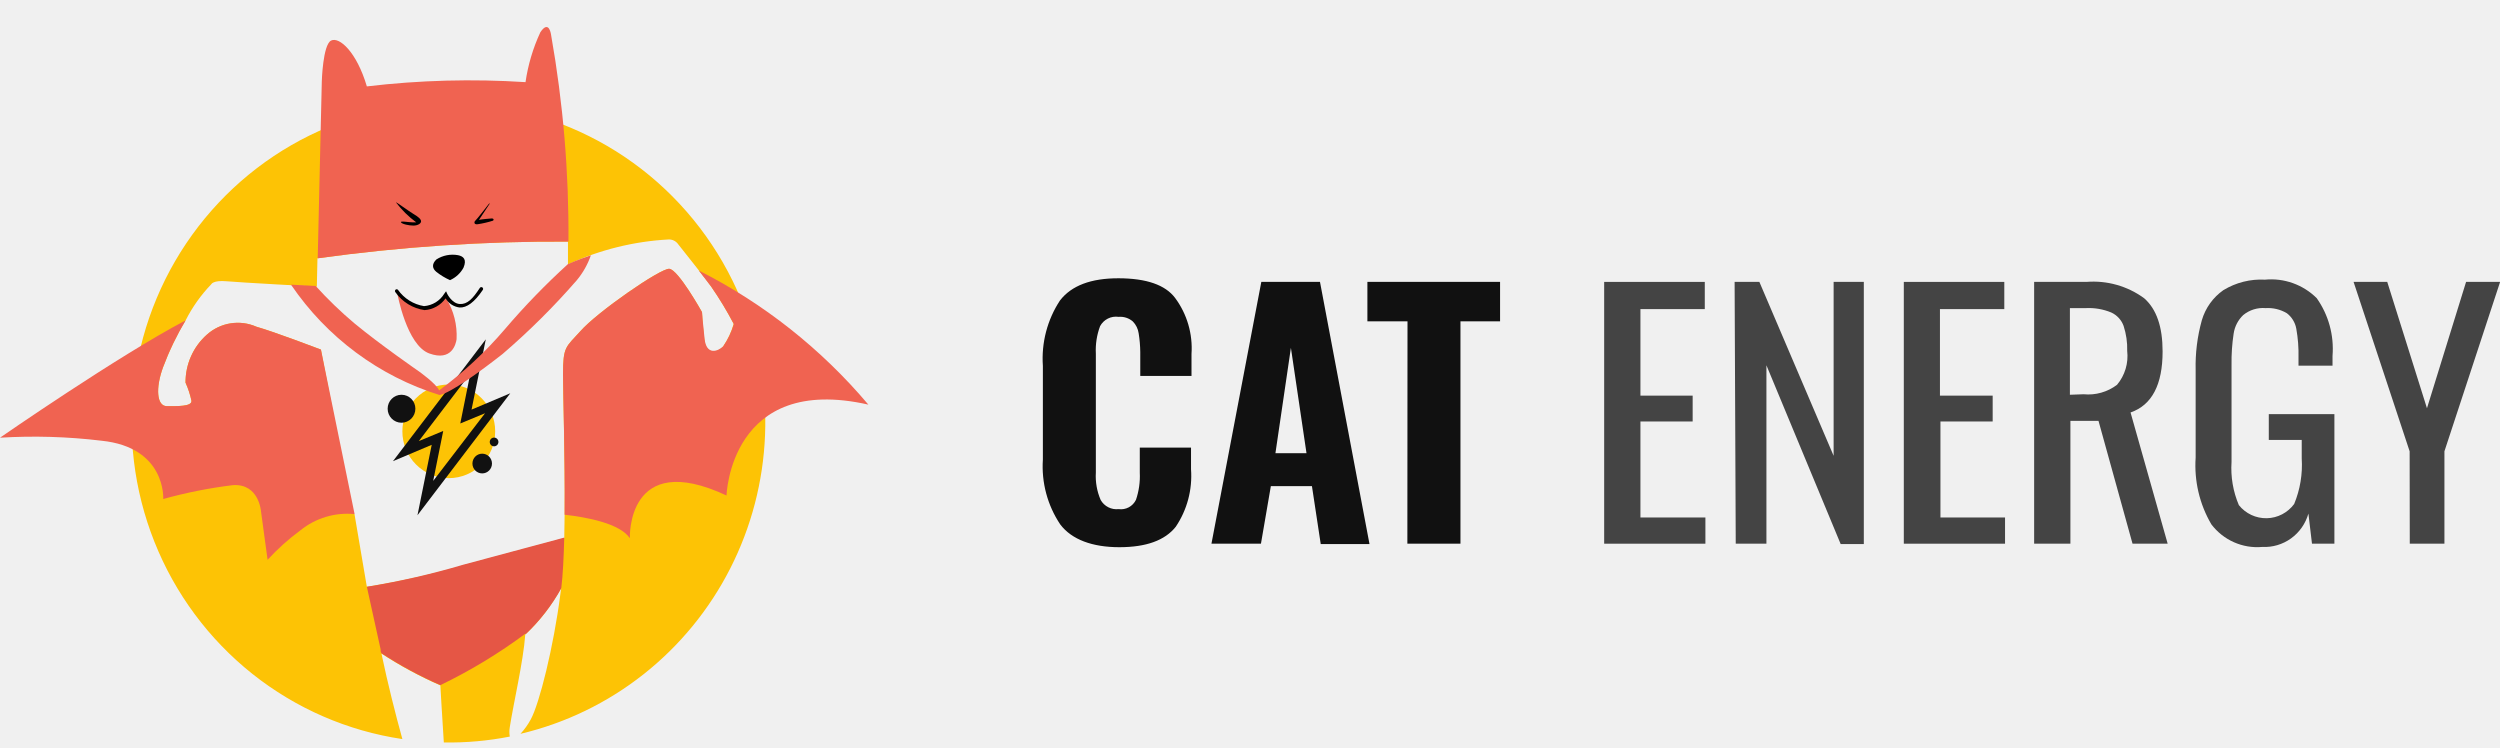
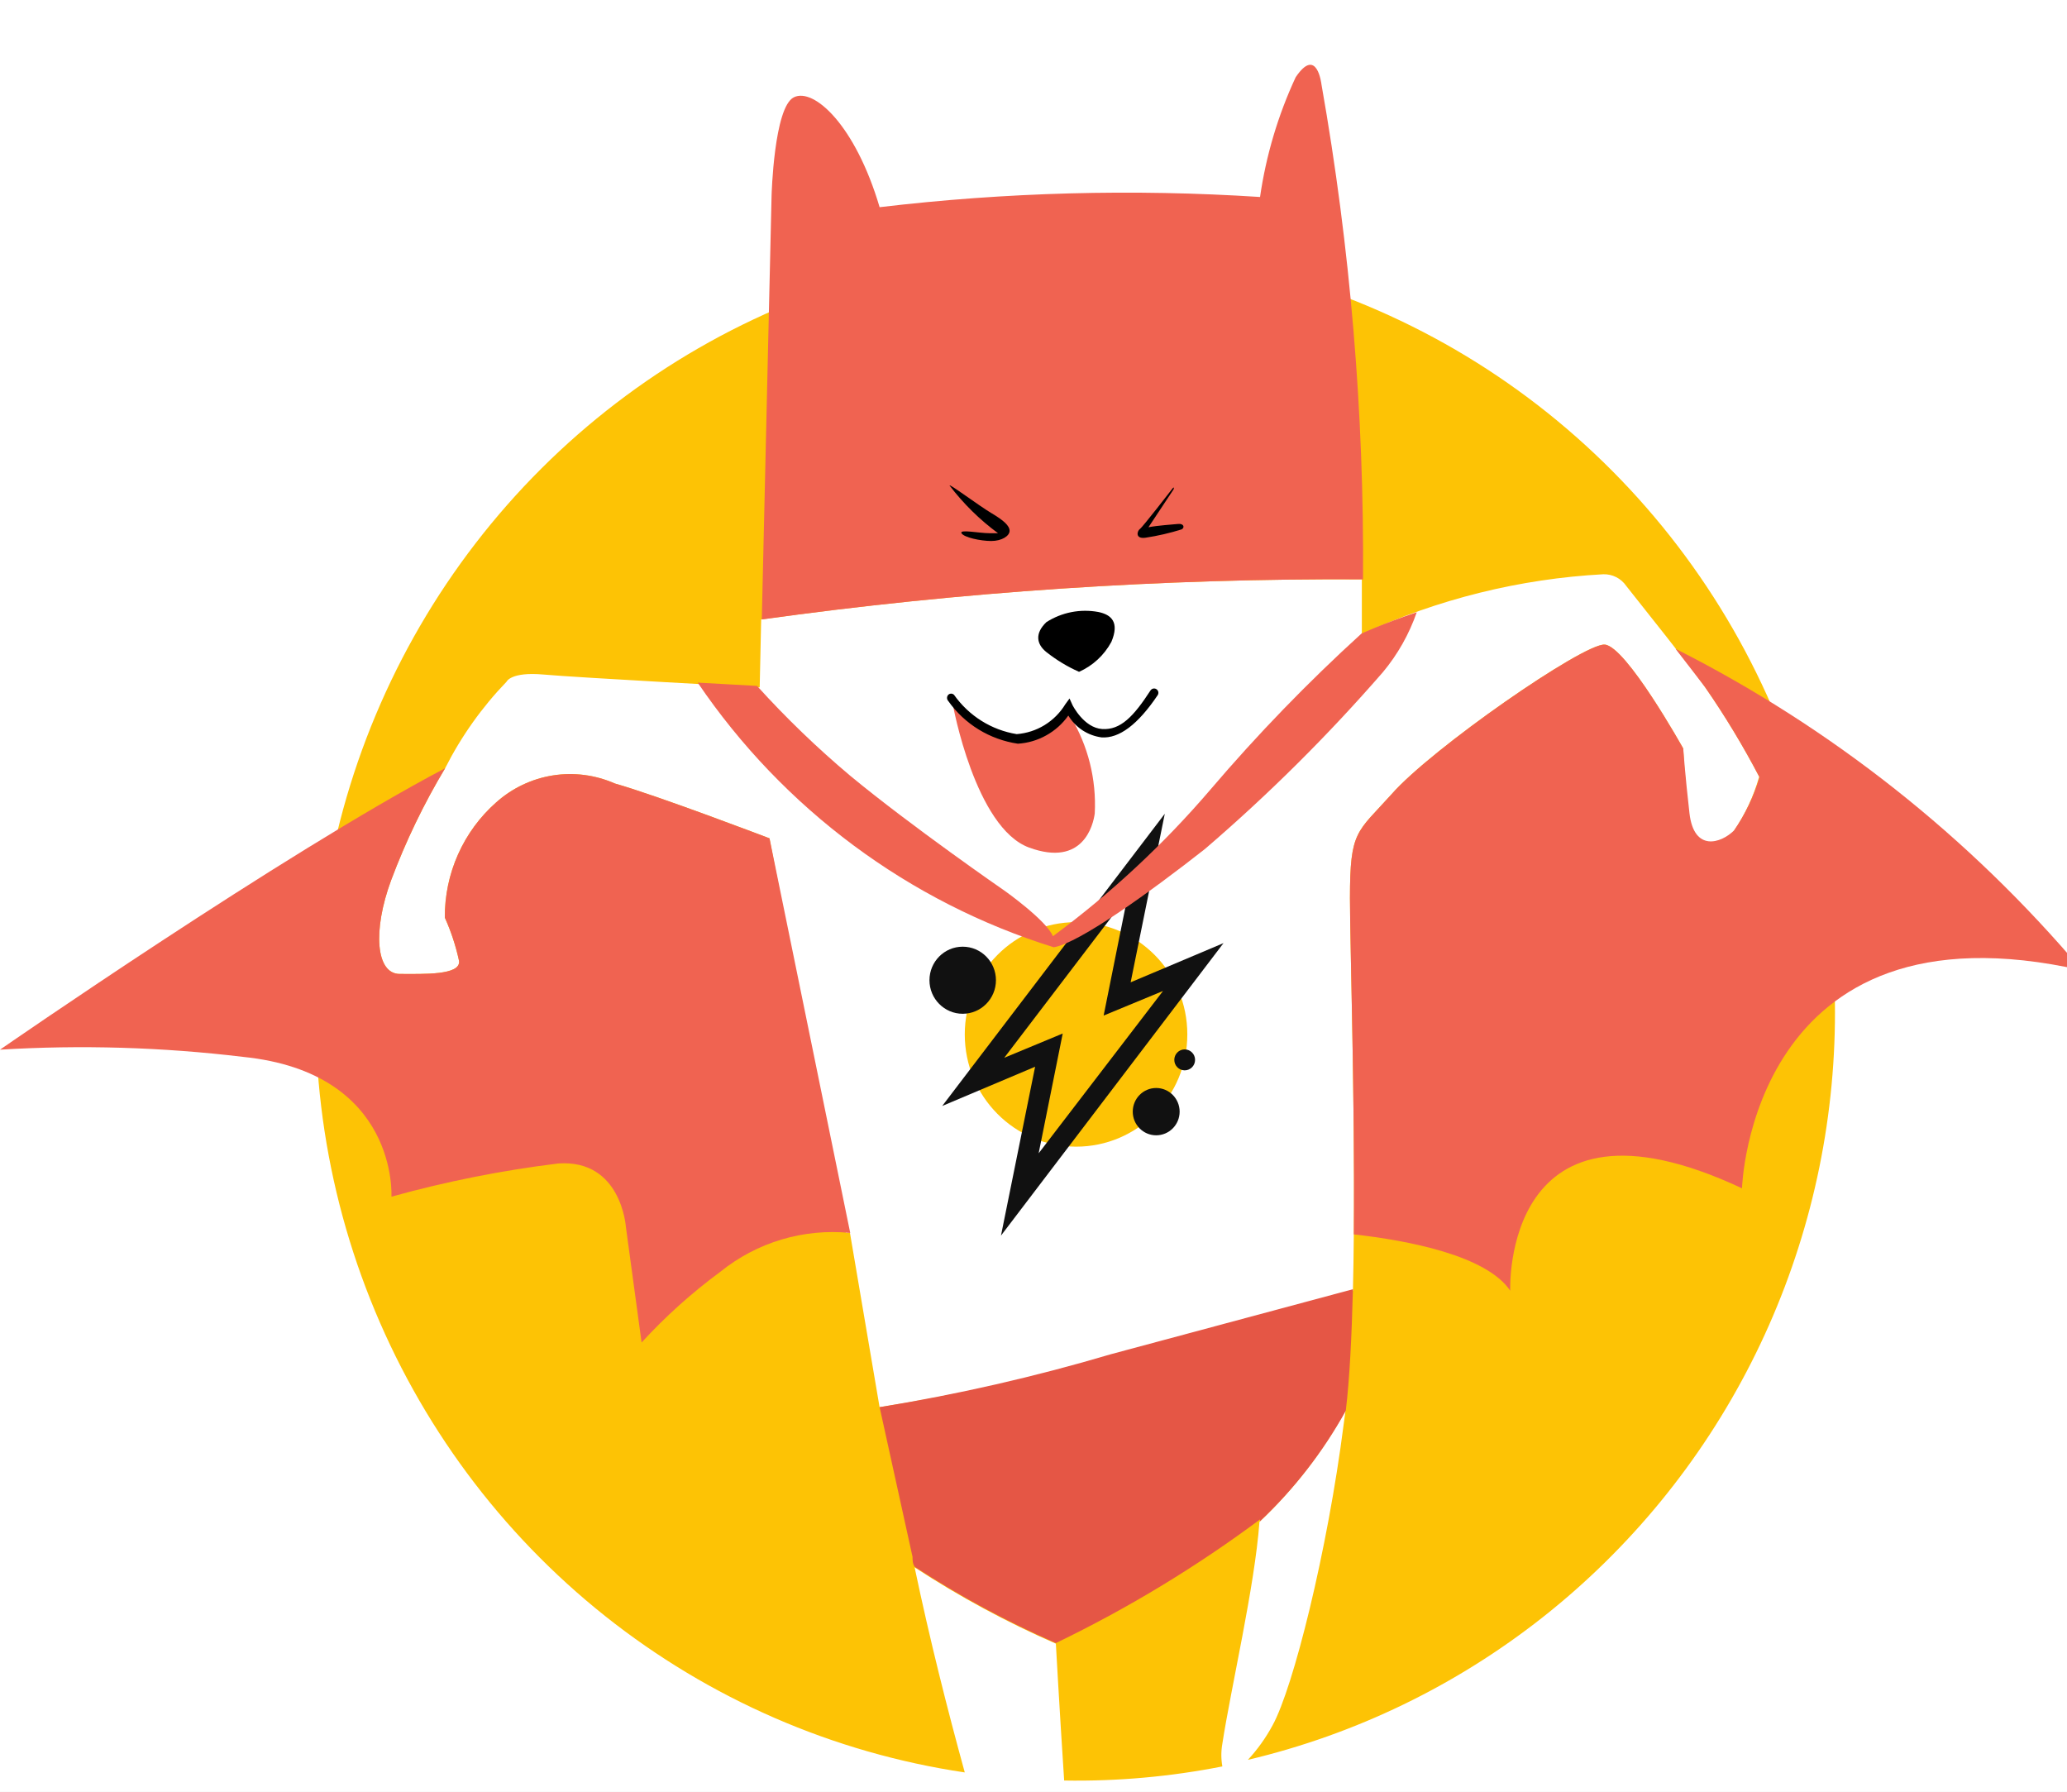
- <svg xmlns="http://www.w3.org/2000/svg" width="174" height="52" viewBox="0 0 174 52" fill="none">
-   <g clip-path="url(#clip0_2403_706)">
-     <path d="M51.582 20.854C50.097 17.265 47.705 14.131 44.646 11.765C41.586 9.399 37.965 7.883 34.143 7.368C30.321 6.853 26.433 7.357 22.865 8.831C19.297 10.304 16.174 12.695 13.807 15.765C11.44 18.835 9.912 22.478 9.376 26.329C8.84 30.18 9.313 34.106 10.75 37.715C12.186 41.324 14.535 44.491 17.562 46.899C20.59 49.307 24.19 50.873 28.005 51.44C27.505 49.624 26.997 47.617 26.549 45.488C27.852 46.34 29.224 47.082 30.649 47.703C30.649 47.703 30.753 49.58 30.89 51.675C32.431 51.701 33.97 51.564 35.482 51.266C35.443 51.048 35.443 50.824 35.482 50.606C35.732 48.981 36.421 46.053 36.559 44.167C37.552 43.23 38.395 42.142 39.057 40.943L39.005 41.326C38.531 45.027 37.541 48.981 36.938 50.076C36.742 50.438 36.502 50.774 36.223 51.075C39.341 50.337 42.263 48.924 44.785 46.934C47.308 44.943 49.372 42.423 50.833 39.548C52.294 36.673 53.118 33.512 53.247 30.284C53.377 27.056 52.808 23.838 51.582 20.854ZM50.316 24.147C49.937 24.521 49.153 24.773 49.023 23.643C48.894 22.514 48.86 21.723 48.86 21.723C48.86 21.723 47.197 18.742 46.577 18.708C45.957 18.673 41.555 21.723 40.392 23.052C39.384 24.173 39.186 24.095 39.186 26.067C39.186 27.553 39.376 33.167 39.272 37.459L32.251 39.345C30.045 39.983 27.801 40.483 25.532 40.839L24.671 35.773H24.55L22.336 24.33C22.336 24.33 19.054 23.078 17.848 22.74C17.282 22.49 16.657 22.408 16.046 22.505C15.436 22.602 14.865 22.874 14.403 23.287C13.931 23.704 13.553 24.218 13.296 24.796C13.039 25.373 12.908 25.999 12.912 26.632C13.095 27.036 13.233 27.459 13.326 27.892C13.369 28.309 12.292 28.266 11.603 28.266C10.914 28.266 10.81 27.015 11.353 25.546C11.777 24.417 12.301 23.329 12.921 22.296C13.387 21.374 13.988 20.527 14.704 19.785C14.704 19.785 14.825 19.49 15.781 19.577C16.737 19.664 22.052 19.95 22.052 19.95L22.095 17.978C27.872 17.173 33.699 16.784 39.531 16.814C39.531 17.344 39.531 17.874 39.531 18.404C41.739 17.387 44.118 16.797 46.542 16.666C46.672 16.663 46.801 16.692 46.917 16.751C47.032 16.81 47.132 16.897 47.206 17.005C47.499 17.378 49.282 19.611 49.489 19.933C50.068 20.768 50.594 21.638 51.065 22.54C50.904 23.11 50.651 23.651 50.316 24.139V24.147Z" fill="#FDC305" />
-     <path d="M48.636 18.829C49.041 19.351 49.394 19.811 49.498 19.95C50.077 20.785 50.603 21.656 51.074 22.557C50.91 23.109 50.66 23.631 50.333 24.104C49.954 24.477 49.17 24.729 49.041 23.6C48.912 22.47 48.86 21.723 48.86 21.723C48.86 21.723 47.198 18.742 46.578 18.708C45.957 18.673 41.555 21.723 40.392 23.052C39.385 24.173 39.186 24.095 39.186 26.067C39.186 27.371 39.333 31.846 39.298 35.825C40.858 35.999 43.149 36.434 43.838 37.459C43.838 37.459 43.588 31.22 50.566 34.487C50.566 34.487 50.807 25.981 60.438 28.162C57.164 24.284 53.151 21.111 48.636 18.829Z" fill="#F06351" />
-     <path d="M39.565 16.814C39.6 11.999 39.197 7.191 38.359 2.45C38.359 2.45 38.23 1.321 37.61 2.242C37.098 3.343 36.75 4.514 36.576 5.717C32.894 5.479 29.198 5.578 25.533 6.013C24.826 3.623 23.62 2.537 23.043 2.824C22.466 3.111 22.397 5.674 22.397 5.674L22.113 17.978C27.896 17.172 33.728 16.783 39.565 16.814Z" fill="#F06351" />
-     <path d="M39.065 40.943C39.177 40.014 39.237 38.78 39.272 37.416L32.252 39.301C30.046 39.955 27.802 40.468 25.533 40.839L26.489 45.184C26.489 45.279 26.489 45.375 26.549 45.47C27.852 46.323 29.224 47.064 30.649 47.686C32.733 46.681 34.717 45.48 36.576 44.097V44.15C37.565 43.217 38.404 42.135 39.065 40.943Z" fill="#E55645" />
-     <path d="M27.566 14.094C27.523 14.007 28.427 14.685 28.78 14.893C29.133 15.102 29.306 15.258 29.306 15.406C29.306 15.554 29.082 15.701 28.772 15.701C28.462 15.701 27.979 15.597 27.91 15.475C27.841 15.354 28.427 15.475 28.72 15.475H28.97C28.439 15.084 27.967 14.619 27.566 14.094Z" fill="black" />
-     <path d="M34.026 14.189C34.026 14.189 33.165 15.302 33.087 15.354C33.01 15.406 32.941 15.649 33.251 15.606C33.607 15.552 33.959 15.471 34.302 15.362C34.397 15.31 34.362 15.189 34.199 15.206C34.035 15.223 33.613 15.249 33.337 15.302L34.069 14.198C34.069 14.198 34.095 14.094 34.026 14.189Z" fill="black" />
-     <path d="M31.322 19.498C31.721 19.321 32.051 19.016 32.26 18.63C32.502 18.056 32.26 17.839 31.881 17.761C31.36 17.665 30.822 17.77 30.374 18.056C30.038 18.378 30.081 18.69 30.374 18.925C30.665 19.155 30.983 19.348 31.322 19.498Z" fill="black" />
-     <path d="M31.011 20.593C30.912 20.79 30.778 20.967 30.615 21.115C30.37 21.314 30.068 21.429 29.754 21.445C29.279 21.492 28.805 21.355 28.427 21.062C28.253 20.96 28.099 20.828 27.971 20.672C27.884 20.577 27.779 20.503 27.66 20.454C27.66 20.454 28.306 24.026 29.874 24.599C31.442 25.172 31.735 23.939 31.778 23.608C31.83 22.62 31.584 21.638 31.072 20.793C31.072 20.532 31.054 20.706 31.011 20.593Z" fill="#F06351" />
-     <path d="M29.547 21.584C29.144 21.525 28.757 21.385 28.409 21.172C28.061 20.958 27.759 20.676 27.523 20.341C27.502 20.317 27.49 20.287 27.49 20.254C27.49 20.222 27.502 20.192 27.523 20.168C27.534 20.156 27.547 20.147 27.562 20.14C27.577 20.134 27.593 20.131 27.609 20.131C27.625 20.131 27.641 20.134 27.655 20.14C27.67 20.147 27.684 20.156 27.695 20.168C27.908 20.469 28.178 20.725 28.491 20.921C28.802 21.116 29.15 21.247 29.512 21.306C29.799 21.284 30.077 21.194 30.323 21.043C30.568 20.892 30.775 20.684 30.925 20.437L31.046 20.272L31.132 20.463C31.132 20.463 31.459 21.123 31.993 21.158C32.527 21.193 32.906 20.793 33.397 20.037C33.416 20.01 33.444 19.99 33.476 19.984C33.509 19.977 33.542 19.984 33.57 20.003C33.597 20.021 33.616 20.05 33.623 20.082C33.629 20.115 33.622 20.149 33.604 20.176C33.03 21.028 32.487 21.436 31.976 21.401C31.779 21.375 31.589 21.304 31.422 21.195C31.255 21.085 31.115 20.939 31.011 20.767C30.843 21.005 30.624 21.201 30.37 21.342C30.117 21.484 29.836 21.566 29.547 21.584Z" fill="black" />
-     <path d="M31.235 33.279C33.019 33.279 34.465 31.821 34.465 30.021C34.465 28.221 33.019 26.763 31.235 26.763C29.451 26.763 28.005 28.221 28.005 30.021C28.005 31.821 29.451 33.279 31.235 33.279Z" fill="#FDC305" />
-     <path d="M35.516 27.371L32.82 28.509L33.811 23.617L27.35 32.098L30.047 30.959L29.056 35.86L35.516 27.371ZM29.151 30.699L32.734 25.998L32.036 29.474L33.759 28.761L30.15 33.471L30.848 29.995L29.151 30.699Z" fill="#111111" />
-     <path d="M27.945 29.422C28.478 29.422 28.91 28.986 28.91 28.448C28.91 27.911 28.478 27.475 27.945 27.475C27.412 27.475 26.98 27.911 26.98 28.448C26.98 28.986 27.412 29.422 27.945 29.422Z" fill="#111111" />
-     <path d="M33.561 32.949C33.937 32.949 34.242 32.642 34.242 32.263C34.242 31.884 33.937 31.576 33.561 31.576C33.185 31.576 32.881 31.884 32.881 32.263C32.881 32.642 33.185 32.949 33.561 32.949Z" fill="#111111" />
-     <path d="M34.388 31.064C34.555 31.064 34.69 30.928 34.69 30.76C34.69 30.592 34.555 30.456 34.388 30.456C34.222 30.456 34.087 30.592 34.087 30.76C34.087 30.928 34.222 31.064 34.388 31.064Z" fill="#111111" />
-     <path d="M39.522 18.386C37.967 19.8 36.503 21.312 35.138 22.913C33.778 24.503 32.243 25.931 30.564 27.171C30.374 26.71 29.159 25.85 29.159 25.85C29.159 25.85 26.454 23.982 24.68 22.514C23.721 21.708 22.817 20.837 21.975 19.907L20.252 19.811C22.739 23.476 26.383 26.183 30.589 27.492C31.33 27.371 33.415 25.868 34.974 24.642C36.819 23.06 38.546 21.344 40.143 19.507C40.572 18.993 40.904 18.404 41.125 17.769C40.143 18.099 39.522 18.386 39.522 18.386Z" fill="#F06351" />
-     <path d="M22.337 24.33C22.337 24.33 19.055 23.078 17.849 22.74C17.282 22.49 16.657 22.408 16.047 22.505C15.436 22.602 14.866 22.874 14.403 23.287C13.931 23.704 13.554 24.218 13.296 24.796C13.039 25.373 12.908 25.999 12.913 26.632C13.095 27.036 13.233 27.459 13.326 27.892C13.369 28.309 12.293 28.266 11.603 28.266C10.914 28.266 10.811 27.015 11.354 25.546C11.777 24.417 12.302 23.329 12.921 22.296C8.227 24.764 0 30.464 0 30.464C2.353 30.321 4.714 30.391 7.055 30.673C11.578 31.133 11.362 34.731 11.362 34.731C12.953 34.288 14.574 33.966 16.212 33.766C18.038 33.645 18.168 35.608 18.168 35.608L18.624 38.962C19.317 38.206 20.082 37.519 20.907 36.912C21.97 36.053 23.324 35.648 24.68 35.782L22.337 24.33Z" fill="#F06351" />
-     <path d="M73.79 36.495C72.903 35.168 72.478 33.581 72.584 31.985V25.468C72.472 23.86 72.89 22.259 73.773 20.915C74.571 19.878 75.935 19.362 77.864 19.368C79.794 19.374 81.1 19.829 81.784 20.732C82.617 21.852 83.023 23.237 82.929 24.634V26.163H79.363V24.503C79.358 24.067 79.321 23.631 79.251 23.2C79.208 22.888 79.066 22.599 78.846 22.375C78.711 22.257 78.553 22.168 78.383 22.113C78.213 22.058 78.034 22.038 77.856 22.053C77.6 22.015 77.339 22.056 77.108 22.173C76.876 22.29 76.686 22.475 76.564 22.705C76.337 23.315 76.237 23.966 76.271 24.616V32.889C76.231 33.544 76.347 34.199 76.607 34.8C76.731 35.017 76.915 35.193 77.137 35.305C77.359 35.418 77.609 35.463 77.856 35.434C78.098 35.469 78.345 35.425 78.562 35.31C78.778 35.195 78.953 35.013 79.062 34.791C79.27 34.18 79.361 33.534 79.329 32.889V31.151H82.895V32.654C83 34.072 82.626 35.483 81.835 36.66C81.077 37.615 79.768 38.085 77.907 38.085C76.047 38.085 74.591 37.563 73.79 36.495Z" fill="#111111" />
-     <path d="M87.788 19.62H91.871L95.317 37.867H91.923L91.311 33.836H88.451L87.762 37.841H84.317L87.788 19.62ZM90.932 31.542L89.847 24.208L88.77 31.542H90.932Z" fill="#111111" />
-     <path d="M97.962 22.366H95.171V19.62H104.405V22.366H101.648V37.841H97.953L97.962 22.366Z" fill="#111111" />
-     <path d="M111.65 19.62H118.653V21.514H114.174V27.536H117.809V29.335H114.174V36.017H118.696V37.841H111.65V19.62Z" fill="#444444" />
-     <path d="M120.729 19.62H122.452L127.62 31.724V19.62H129.722V37.867H128.111L122.943 25.424V37.841H120.807L120.729 19.62Z" fill="#444444" />
-     <path d="M132.505 19.62H139.499V21.514H135.02V27.536H138.69V29.335H135.055V36.017H139.551V37.841H132.505V19.62Z" fill="#444444" />
-     <path d="M141.576 19.62H145.211C146.643 19.504 148.07 19.907 149.234 20.758C150.095 21.514 150.517 22.748 150.517 24.46C150.517 26.777 149.773 28.194 148.286 28.709L150.87 37.841H148.424L146.055 29.291H144.1V37.841H141.576V19.62ZM145.021 27.44C145.851 27.521 146.681 27.286 147.347 26.78C147.618 26.457 147.82 26.081 147.942 25.676C148.063 25.271 148.101 24.846 148.053 24.425C148.071 23.836 147.986 23.248 147.804 22.687C147.73 22.481 147.615 22.291 147.467 22.13C147.319 21.969 147.141 21.839 146.942 21.749C146.383 21.518 145.78 21.414 145.176 21.445H144.065V27.475L145.021 27.44Z" fill="#444444" />
-     <path d="M153.911 36.495C153.088 35.093 152.707 33.471 152.817 31.846V25.763C152.788 24.59 152.933 23.418 153.248 22.288C153.497 21.438 154.026 20.699 154.747 20.194C155.618 19.664 156.626 19.41 157.641 19.464C158.298 19.401 158.961 19.483 159.582 19.705C160.204 19.927 160.771 20.284 161.242 20.75C162.068 21.918 162.459 23.343 162.344 24.773V25.451H159.976V24.886C159.992 24.21 159.94 23.535 159.821 22.87C159.742 22.444 159.509 22.063 159.166 21.801C158.719 21.535 158.202 21.411 157.684 21.445C157.122 21.396 156.562 21.571 156.125 21.931C155.768 22.273 155.534 22.726 155.462 23.218C155.353 23.933 155.304 24.657 155.315 25.381V32.15C155.247 33.178 155.421 34.209 155.824 35.156C156.057 35.448 156.354 35.681 156.691 35.84C157.028 35.998 157.396 36.076 157.768 36.068C158.139 36.061 158.504 35.968 158.835 35.796C159.165 35.624 159.452 35.379 159.674 35.078C160.089 34.076 160.269 32.99 160.2 31.907V30.621H157.908V28.822H162.474V37.841H160.914L160.665 35.747C160.467 36.443 160.042 37.051 159.459 37.472C158.876 37.893 158.168 38.103 157.452 38.067C156.778 38.127 156.1 38.014 155.481 37.739C154.862 37.465 154.322 37.036 153.911 36.495Z" fill="#444444" />
-     <path d="M167.711 31.411L163.809 19.62H166.152L168.917 28.414L171.639 19.62H174.008L170.132 31.411V37.841H167.72L167.711 31.411Z" fill="#444444" />
+ <svg xmlns="http://www.w3.org/2000/svg" width="60" height="52" viewBox="0 0 60 52" fill="none">
+   <g clip-path="url(#clip0_61820_375)">
+     <rect width="60" height="52" fill="white" />
+     <g clip-path="url(#clip1_61820_375)">
+       <path d="M51.582 20.854C50.097 17.265 47.705 14.131 44.646 11.765C41.586 9.399 37.965 7.883 34.143 7.368C30.321 6.853 26.433 7.357 22.865 8.831C19.297 10.304 16.174 12.695 13.807 15.765C11.44 18.835 9.912 22.478 9.376 26.329C8.84 30.18 9.313 34.106 10.75 37.715C12.186 41.324 14.535 44.491 17.562 46.899C20.59 49.307 24.19 50.873 28.005 51.44C27.505 49.624 26.997 47.617 26.549 45.488C27.852 46.34 29.224 47.082 30.649 47.703V47.703C30.649 47.703 30.753 49.58 30.89 51.675C32.431 51.701 33.97 51.564 35.482 51.266C35.443 51.048 35.443 50.824 35.482 50.606C35.732 48.981 36.421 46.053 36.559 44.167C37.552 43.23 38.395 42.142 39.057 40.943V40.943L39.005 41.326C38.531 45.027 37.541 48.981 36.938 50.076C36.742 50.438 36.502 50.774 36.223 51.075C39.341 50.337 42.263 48.924 44.785 46.934C47.308 44.943 49.372 42.423 50.833 39.548C52.294 36.673 53.118 33.512 53.247 30.284C53.377 27.056 52.808 23.838 51.582 20.854V20.854ZM50.316 24.147C49.937 24.521 49.153 24.773 49.023 23.643C48.894 22.514 48.86 21.723 48.86 21.723C48.86 21.723 47.197 18.742 46.577 18.708C45.957 18.673 41.555 21.723 40.392 23.052C39.384 24.173 39.186 24.095 39.186 26.067C39.186 27.553 39.376 33.167 39.272 37.459L32.251 39.345C30.045 39.983 27.801 40.483 25.532 40.839L24.671 35.773H24.55L22.336 24.33C22.336 24.33 19.054 23.078 17.848 22.74C17.282 22.49 16.657 22.408 16.046 22.505C15.436 22.602 14.865 22.874 14.403 23.287C13.931 23.704 13.553 24.218 13.296 24.796C13.039 25.373 12.908 25.999 12.912 26.632C13.095 27.036 13.233 27.459 13.326 27.892C13.369 28.309 12.292 28.266 11.603 28.266C10.914 28.266 10.81 27.015 11.353 25.546C11.777 24.417 12.301 23.329 12.921 22.296C13.387 21.374 13.988 20.527 14.704 19.785C14.704 19.785 14.825 19.49 15.781 19.577C16.737 19.664 22.052 19.95 22.052 19.95L22.095 17.978C27.872 17.173 33.699 16.784 39.531 16.814C39.531 17.344 39.531 17.874 39.531 18.404C41.739 17.387 44.118 16.797 46.542 16.666C46.672 16.663 46.801 16.692 46.917 16.751C47.032 16.81 47.132 16.897 47.206 17.005C47.499 17.378 49.282 19.611 49.489 19.933C50.068 20.768 50.594 21.638 51.065 22.54C50.904 23.11 50.651 23.651 50.316 24.139V24.147Z" fill="#FDC305" />
+       <path d="M48.636 18.829C49.041 19.351 49.394 19.811 49.498 19.95C50.077 20.785 50.603 21.656 51.074 22.557C50.91 23.109 50.66 23.631 50.333 24.104C49.954 24.477 49.17 24.729 49.041 23.6C48.912 22.47 48.86 21.723 48.86 21.723C48.86 21.723 47.198 18.742 46.578 18.708C45.957 18.673 41.555 21.723 40.392 23.052C39.385 24.173 39.186 24.095 39.186 26.067C39.186 27.371 39.333 31.846 39.298 35.825C40.858 35.999 43.149 36.434 43.838 37.459C43.838 37.459 43.588 31.22 50.566 34.487C50.566 34.487 50.807 25.981 60.438 28.162C57.164 24.284 53.151 21.111 48.636 18.829V18.829Z" fill="#F06351" />
+       <path d="M39.565 16.814C39.6 11.999 39.197 7.191 38.359 2.45C38.359 2.45 38.23 1.321 37.61 2.242C37.098 3.343 36.75 4.514 36.576 5.717C32.894 5.479 29.198 5.578 25.533 6.013C24.826 3.623 23.62 2.537 23.043 2.824C22.466 3.111 22.397 5.674 22.397 5.674L22.113 17.978C27.896 17.172 33.728 16.783 39.565 16.814V16.814Z" fill="#F06351" />
+       <path d="M39.065 40.943C39.177 40.014 39.237 38.78 39.272 37.416L32.252 39.301C30.046 39.955 27.802 40.468 25.533 40.839L26.489 45.184C26.489 45.279 26.489 45.375 26.549 45.47C27.852 46.323 29.224 47.064 30.649 47.686C32.733 46.681 34.717 45.48 36.576 44.097V44.15C37.565 43.217 38.404 42.135 39.065 40.943V40.943Z" fill="#E55645" />
+       <path d="M27.566 14.094C27.523 14.007 28.427 14.685 28.78 14.893C29.133 15.102 29.306 15.258 29.306 15.406C29.306 15.554 29.082 15.701 28.772 15.701C28.462 15.701 27.979 15.597 27.91 15.475C27.841 15.354 28.427 15.475 28.72 15.475H28.97C28.439 15.084 27.967 14.619 27.566 14.094Z" fill="black" />
+       <path d="M34.026 14.189C34.026 14.189 33.165 15.302 33.087 15.354C33.01 15.406 32.941 15.649 33.251 15.606C33.607 15.552 33.959 15.471 34.302 15.363C34.397 15.31 34.362 15.189 34.199 15.206C34.035 15.223 33.613 15.249 33.337 15.302L34.069 14.198C34.069 14.198 34.095 14.094 34.026 14.189Z" fill="black" />
+       <path d="M31.322 19.498C31.721 19.321 32.051 19.016 32.26 18.63C32.502 18.056 32.26 17.839 31.881 17.761C31.36 17.665 30.822 17.77 30.374 18.056C30.038 18.378 30.081 18.69 30.374 18.925C30.665 19.155 30.983 19.348 31.322 19.498V19.498Z" fill="black" />
+       <path d="M31.011 20.593C30.912 20.79 30.778 20.967 30.615 21.115C30.37 21.314 30.068 21.429 29.754 21.445C29.279 21.492 28.805 21.355 28.427 21.062C28.253 20.96 28.099 20.828 27.971 20.672C27.884 20.577 27.779 20.503 27.66 20.454C27.66 20.454 28.306 24.026 29.874 24.599C31.442 25.172 31.735 23.939 31.778 23.608C31.83 22.619 31.584 21.638 31.072 20.793C31.072 20.532 31.054 20.706 31.011 20.593Z" fill="#F06351" />
+       <path d="M29.547 21.584C29.144 21.525 28.757 21.385 28.409 21.172C28.061 20.958 27.759 20.676 27.523 20.341C27.502 20.317 27.49 20.287 27.49 20.254C27.49 20.222 27.502 20.192 27.523 20.168C27.534 20.156 27.547 20.147 27.562 20.14C27.577 20.134 27.593 20.131 27.609 20.131C27.625 20.131 27.641 20.134 27.655 20.14C27.67 20.147 27.684 20.156 27.695 20.168C27.908 20.469 28.178 20.725 28.491 20.921C28.802 21.116 29.15 21.247 29.512 21.306C29.799 21.284 30.077 21.194 30.323 21.043C30.568 20.892 30.775 20.684 30.925 20.437L31.046 20.272L31.132 20.463C31.132 20.463 31.459 21.123 31.993 21.158C32.527 21.193 32.906 20.793 33.397 20.037C33.416 20.01 33.444 19.99 33.476 19.984C33.509 19.977 33.542 19.984 33.57 20.003C33.597 20.021 33.616 20.05 33.623 20.082C33.629 20.115 33.622 20.149 33.604 20.176C33.03 21.028 32.487 21.436 31.976 21.401C31.779 21.375 31.589 21.304 31.422 21.195C31.255 21.085 31.115 20.939 31.011 20.767C30.843 21.005 30.624 21.201 30.37 21.342C30.117 21.484 29.836 21.566 29.547 21.584Z" fill="black" />
+       <path d="M31.235 33.279C33.019 33.279 34.465 31.821 34.465 30.021C34.465 28.221 33.019 26.763 31.235 26.763C29.451 26.763 28.005 28.221 28.005 30.021C28.005 31.821 29.451 33.279 31.235 33.279Z" fill="#FDC305" />
+       <path d="M35.516 27.371L32.82 28.509L33.811 23.617L27.35 32.098L30.047 30.959L29.056 35.86L35.516 27.371ZM29.151 30.699L32.734 25.998L32.036 29.474L33.759 28.761L30.15 33.471L30.848 29.995L29.151 30.699Z" fill="#111111" />
+       <path d="M27.945 29.422C28.477 29.422 28.91 28.986 28.91 28.448C28.91 27.911 28.477 27.475 27.945 27.475C27.412 27.475 26.98 27.911 26.98 28.448C26.98 28.986 27.412 29.422 27.945 29.422Z" fill="#111111" />
+       <path d="M33.561 32.949C33.937 32.949 34.242 32.642 34.242 32.263C34.242 31.884 33.937 31.576 33.561 31.576C33.185 31.576 32.881 31.884 32.881 32.263C32.881 32.642 33.185 32.949 33.561 32.949Z" fill="#111111" />
+       <path d="M34.388 31.064C34.555 31.064 34.69 30.928 34.69 30.76C34.69 30.592 34.555 30.456 34.388 30.456C34.222 30.456 34.087 30.592 34.087 30.76C34.087 30.928 34.222 31.064 34.388 31.064Z" fill="#111111" />
+       <path d="M39.522 18.386C37.967 19.8 36.503 21.312 35.138 22.913C33.778 24.503 32.243 25.931 30.564 27.171C30.374 26.71 29.159 25.85 29.159 25.85C29.159 25.85 26.454 23.982 24.68 22.514C23.721 21.708 22.817 20.837 21.975 19.907L20.252 19.811C22.739 23.476 26.383 26.183 30.589 27.492C31.33 27.371 33.415 25.868 34.974 24.642C36.819 23.06 38.546 21.344 40.143 19.507C40.572 18.993 40.904 18.404 41.125 17.769C40.143 18.099 39.522 18.386 39.522 18.386Z" fill="#F06351" />
+       <path d="M22.337 24.33C22.337 24.33 19.055 23.078 17.849 22.739C17.282 22.49 16.657 22.408 16.047 22.505C15.436 22.602 14.866 22.874 14.403 23.287C13.931 23.704 13.554 24.218 13.296 24.796C13.039 25.373 12.908 25.999 12.913 26.632C13.095 27.036 13.233 27.459 13.326 27.892C13.369 28.309 12.293 28.266 11.603 28.266C10.914 28.266 10.811 27.015 11.354 25.546C11.777 24.417 12.302 23.329 12.921 22.296C8.227 24.764 0 30.464 0 30.464C2.353 30.321 4.714 30.391 7.055 30.673C11.578 31.133 11.362 34.731 11.362 34.731C12.953 34.288 14.574 33.966 16.212 33.766C18.038 33.645 18.168 35.608 18.168 35.608L18.624 38.962C19.317 38.206 20.082 37.519 20.907 36.912C21.97 36.053 23.324 35.648 24.68 35.782V35.782L22.337 24.33Z" fill="#F06351" />
+     </g>
  </g>
  <defs>
-     <clipPath id="clip0_2403_706">
+     <clipPath id="clip0_61820_375">
+       <rect width="60" height="52" fill="white" />
+     </clipPath>
+     <clipPath id="clip1_61820_375">
      <rect width="174" height="51.683" fill="white" />
    </clipPath>
  </defs>
</svg>
